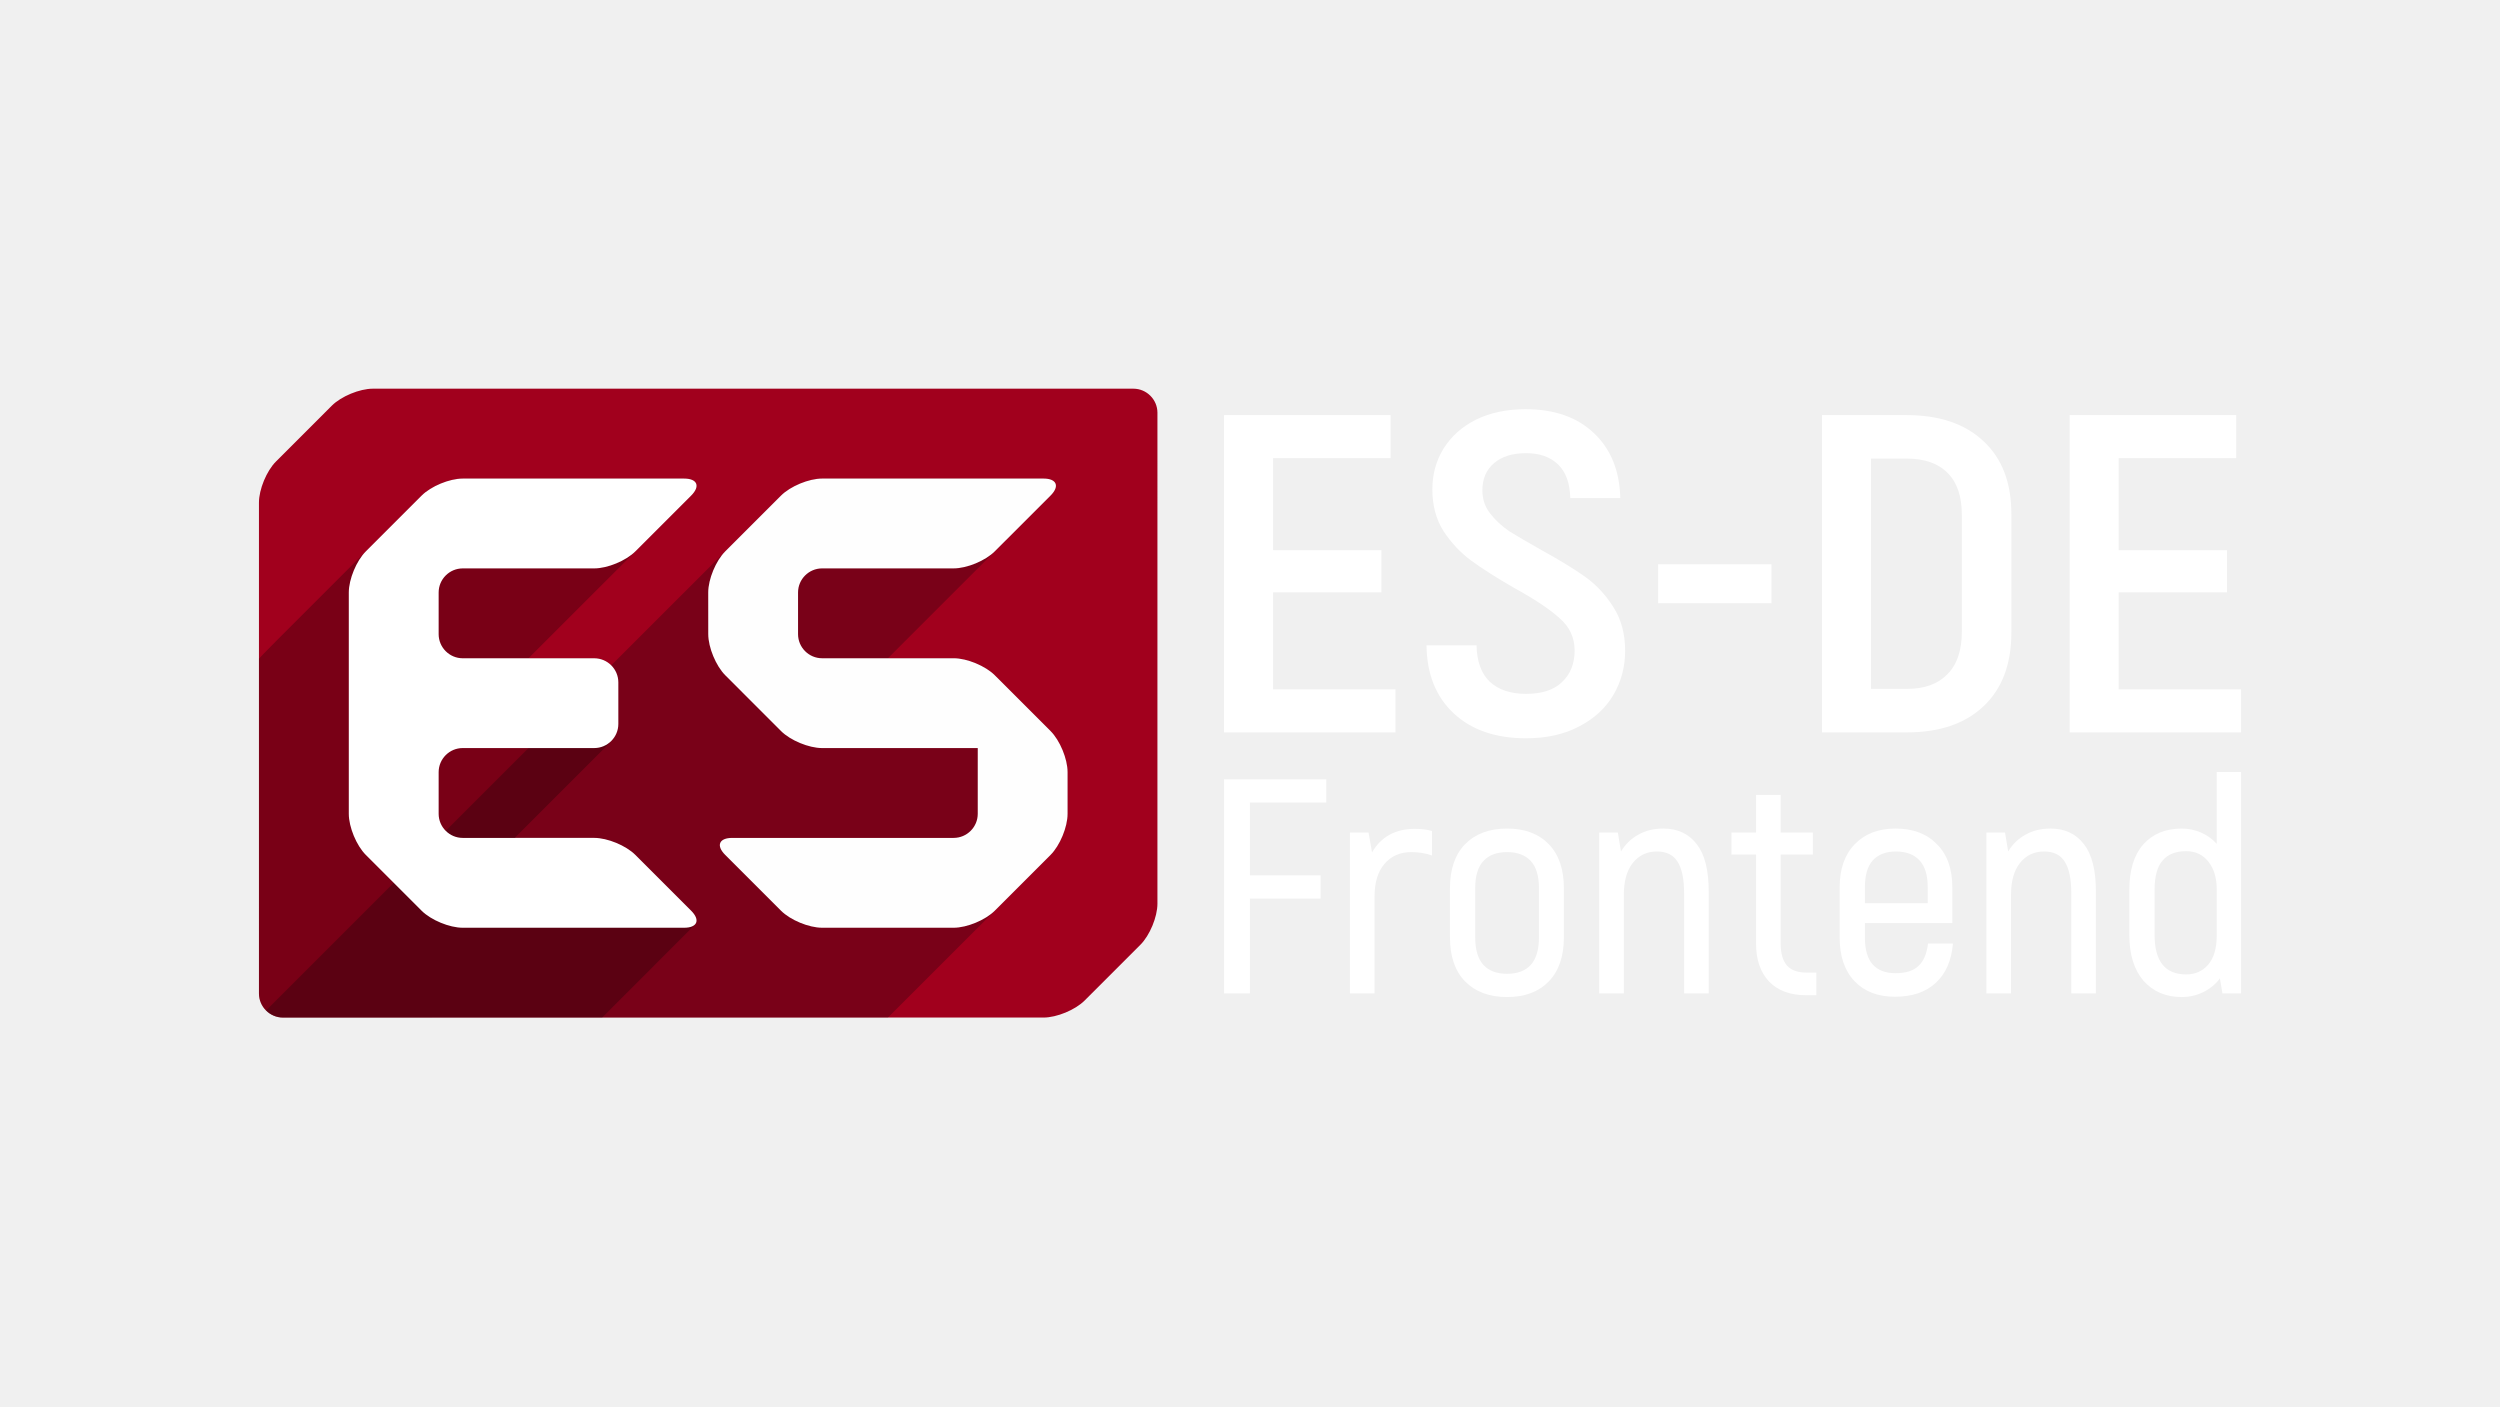
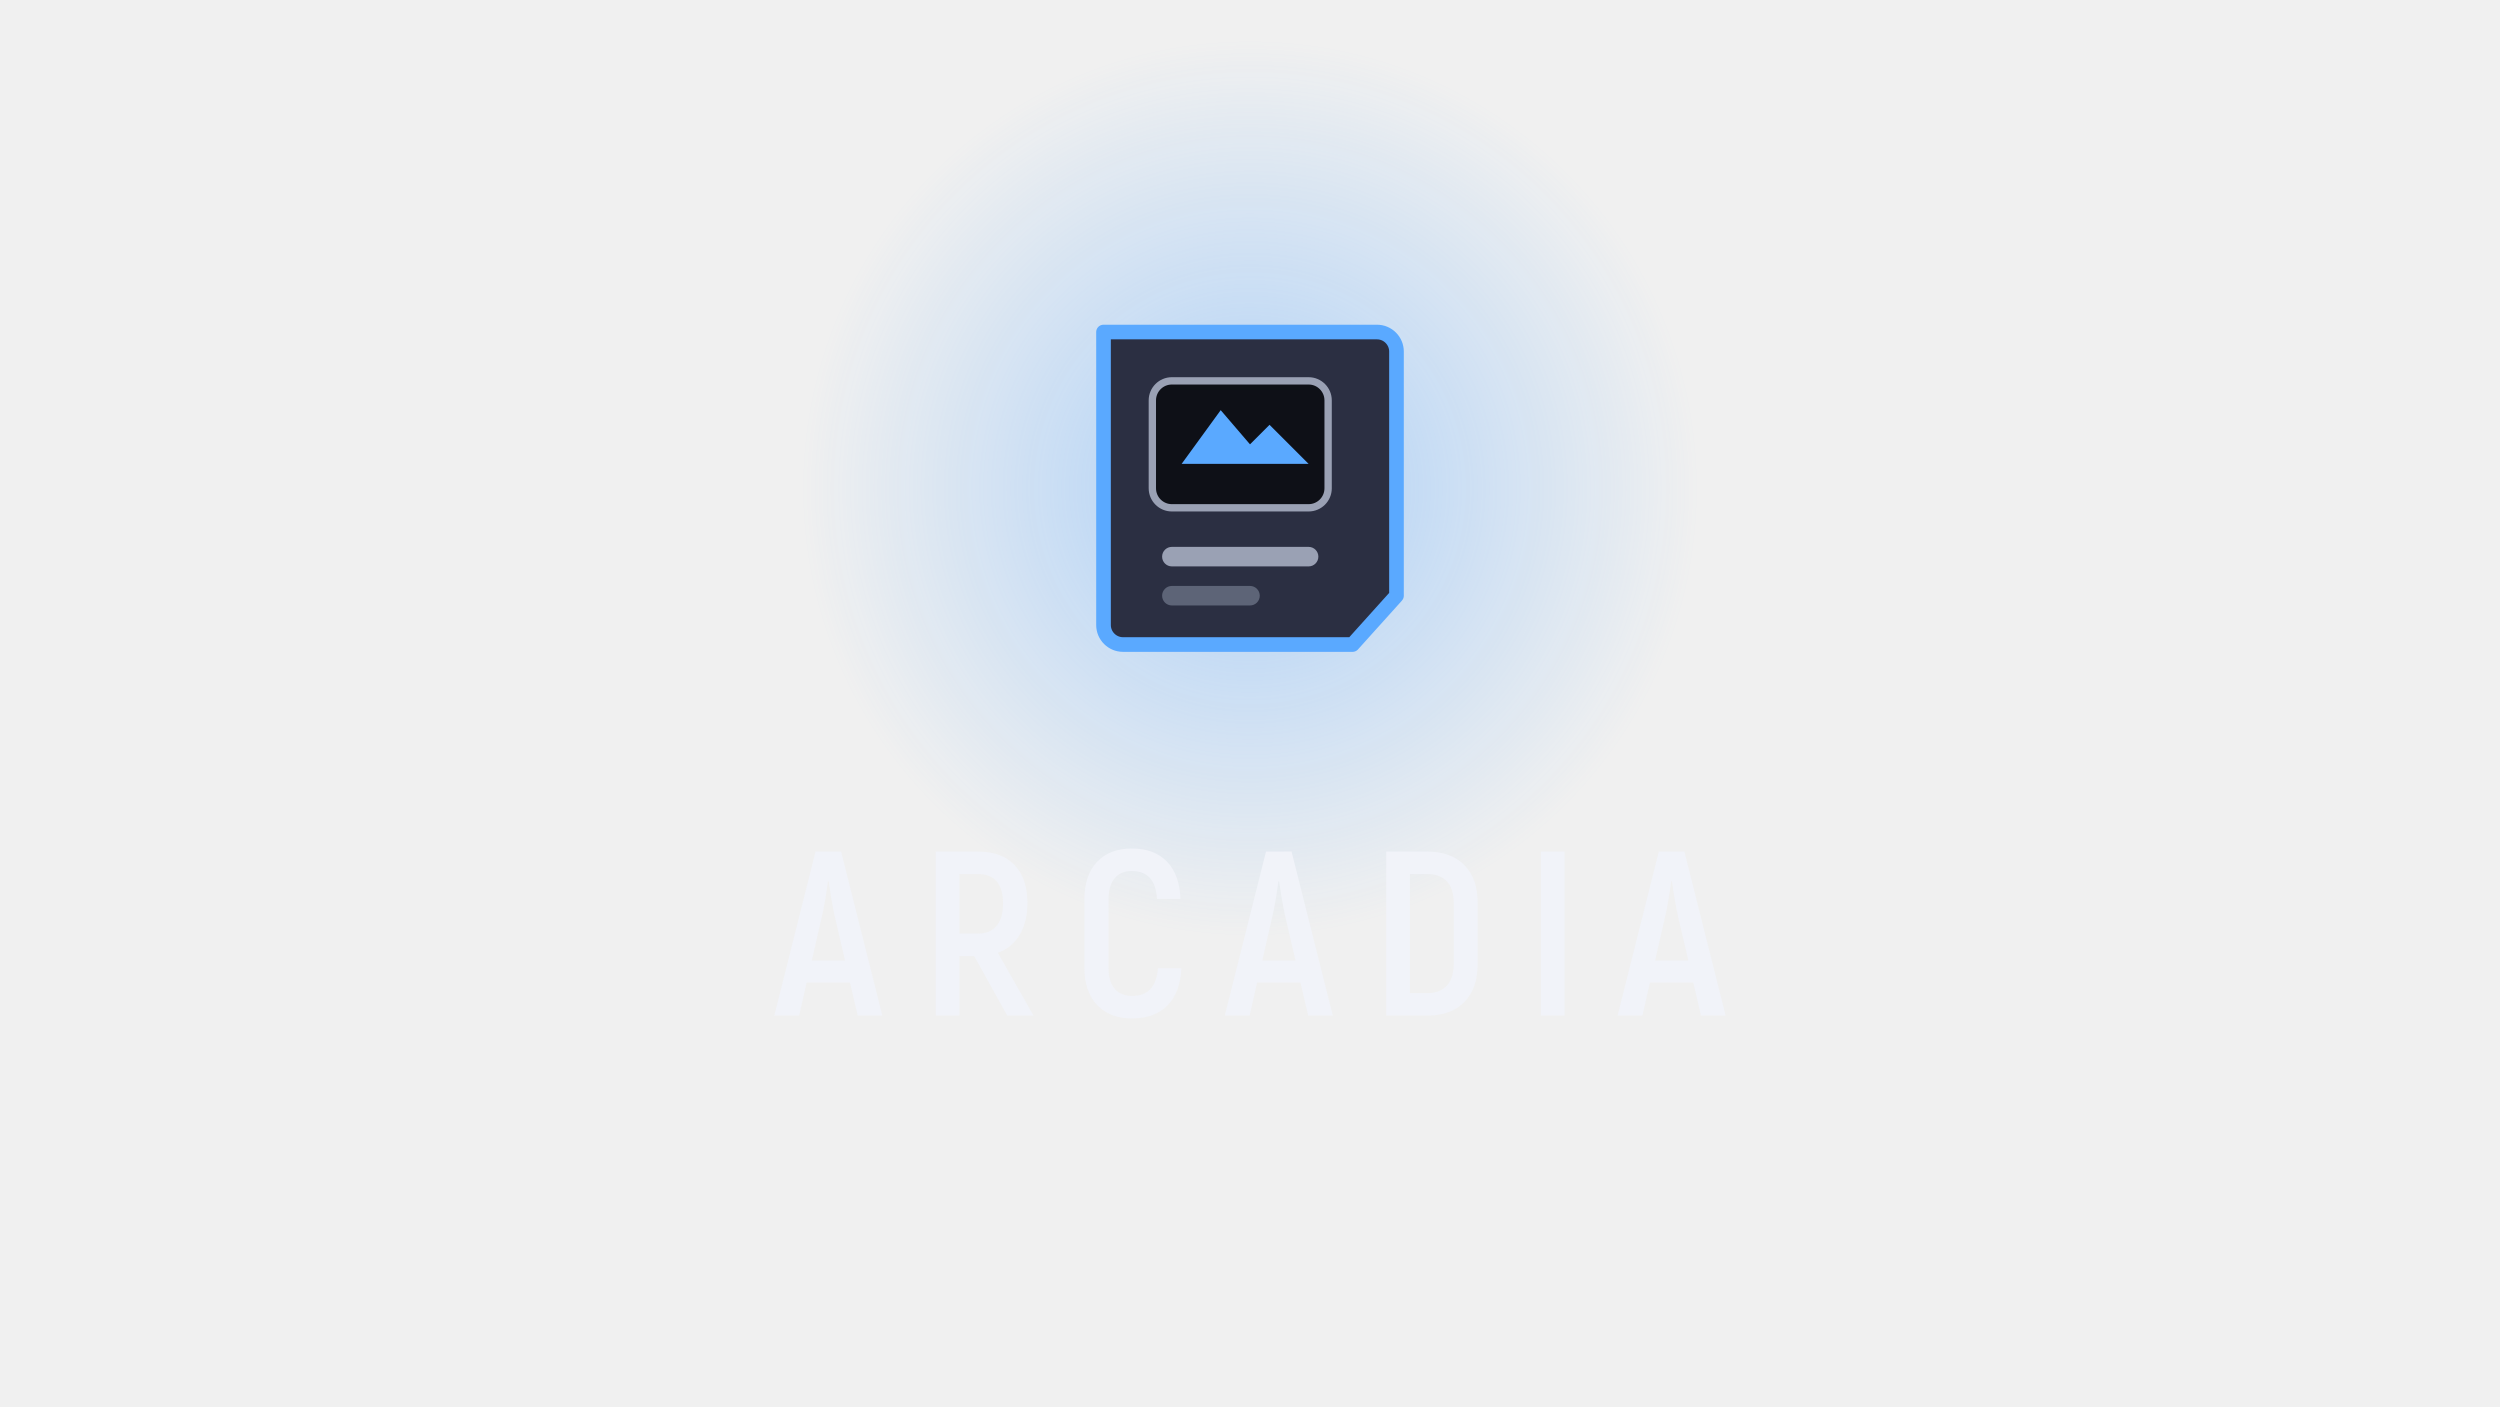
- <svg xmlns="http://www.w3.org/2000/svg" xmlns:xlink="http://www.w3.org/1999/xlink" version="1.1" x="0px" y="0px" width="1280px" height="720px" viewBox="0 0 1280 720" enable-background="new 0 0 1280 720" xml:space="preserve" id="svg80">
-   <defs id="defs84">
-     <rect x="1146.356" y="602.183" width="537.425" height="422.159" id="rect93041" />
-     <rect x="-29.127" y="-24.525" width="50.36" height="97.322" id="rect39783" />
-     <rect x="-7.203" y="-224.854" width="290.623" height="207.475" id="rect38611" />
-     <linearGradient y2="227.338" x2="323.802" y1="542.322" x1="118.312" gradientUnits="userSpaceOnUse" id="SVGID_1_">
-       <stop id="stop17" style="stop-color:#004E73" offset="0" />
-       <stop id="stop19" style="stop-color:#00A1B0" offset="1" />
-     </linearGradient>
-     <linearGradient y2="288.386" x2="399.8" y1="540.373" x1="144.813" gradientUnits="userSpaceOnUse" id="SVGID_2_">
-       <stop id="stop26" style="stop-color:#D3D3D3" offset="0.308" />
-       <stop id="stop28" style="stop-color:#FFFFFF" offset="0.675" />
-     </linearGradient>
-     <linearGradient y2="213.967" x2="326.257" y1="465.954" x1="71.27" gradientUnits="userSpaceOnUse" id="SVGID_3_" xlink:href="#SVGID_2_">
-       <stop id="stop37" style="stop-color:#D3D3D3" offset="0.308" />
-       <stop id="stop39" style="stop-color:#FFFFFF" offset="0.675" />
-     </linearGradient>
+ <svg xmlns="http://www.w3.org/2000/svg" width="1280" height="720" viewBox="0 0 1280 720">
+   <defs>
+     <radialGradient id="glow" cx="0.5" cy="0.5" r="0.5">
+       <stop offset="0" stop-color="#5aa9ff" stop-opacity="0.45" />
+       <stop offset="1" stop-color="#5aa9ff" stop-opacity="0" />
+     </radialGradient>
  </defs>
-   <g id="Layer_2">
- </g>
-   <g id="Layer_3">
- </g>
-   <text xml:space="preserve" id="text38609" style="font-size:40px;line-height:1.25;font-family:Akrobat;-inkscape-font-specification:Akrobat;text-align:center;letter-spacing:0px;word-spacing:0px;white-space:pre;shape-inside:url(#rect38611);display:inline" />
-   <text xml:space="preserve" id="text39781" style="font-size:40px;line-height:1.25;font-family:Akrobat;-inkscape-font-specification:Akrobat;text-align:center;letter-spacing:0px;word-spacing:0px;white-space:pre;shape-inside:url(#rect39783);display:inline" />
-   <text xml:space="preserve" id="text93039" style="font-size:40px;line-height:1.25;font-family:Akrobat;-inkscape-font-specification:Akrobat;text-align:center;letter-spacing:0px;word-spacing:0px;white-space:pre;shape-inside:url(#rect93041);display:inline" />
-   <g id="g5" transform="matrix(0.6901615,0,0,0.6901615,163.5872,785.8139)">
-     <g id="g897-8-7" transform="matrix(1.607975,0,0,1.607975,-72.26027,-1227.87)">
-       <path d="M 431.529,442.097 Z" id="path3-3-5" style="fill:#c90012" />
-       <path d="M 431.529,359.216 Z" id="path5-1-3" style="fill:#c90012" />
-       <path d="M 431.529,276.306 Z" id="path7-8-5" style="fill:#c90012" />
-       <path d="M 431.529,317.753 Z" id="path9-9-6" style="fill:#c90012" />
-       <path d="M 431.529,483.544 Z" id="path11-6-2" style="fill:#c90012" />
-       <path d="M 431.529,400.642 Z" id="path13-4-9" style="fill:#c90012" />
-       <path d="M 431.529,234.842 Z" id="path15-3-1" style="fill:#c90012" />
-       <path d="m 431.529,245.951 c 0,-6.11 -4.999,-11.108 -11.105,-11.108 H 69.563 c -6.112,0 -14.644,3.534 -18.963,7.855 L 24.855,268.443 C 20.533,272.764 17,281.296 17,287.406 v 226.468 c 0,6.111 4.999,11.109 11.106,11.109 h 350.86 c 6.107,0 14.644,-3.535 18.963,-7.854 l 25.741,-25.736 c 4.32,-4.316 7.854,-12.853 7.854,-18.965 z" id="path22-3-2" style="fill:#a1001d;fill-opacity:1" />
-       <path enable-background="new    " d="M 382.22,392.789 356.491,367.06 c -4.319,-4.318 -12.854,-7.854 -18.963,-7.853 H 318.28 c -6.112,0.001 -11.11,0.001 -11.11,0.001 0,0 3.532,-3.534 7.854,-7.855 L 382.22,284.16 c 4.32,-4.321 2.854,-7.855 -3.253,-7.855 H 276.832 c -6.111,0 -14.643,3.534 -18.963,7.855 L 25.142,516.86 c -1.825,1.821 -3.517,3.514 -4.871,4.866 2.012,2.011 4.786,3.259 7.836,3.259 0.005,0 0.01,0 0.016,0 h 99.953 167.988 c 6.111,0 11.122,-0.013 11.133,-0.023 0.015,-0.016 3.559,-3.562 7.88,-7.88 l 67.144,-67.132 c 4.32,-4.316 7.854,-12.853 7.854,-18.963 v -19.235 c -0.002,-6.112 -3.535,-14.648 -7.855,-18.963 z" id="path24-3-7" style="opacity:0.25;fill:#000406;fill-opacity:1" />
-       <path d="m 276.824,400.649 c -6.108,0 -14.643,-3.536 -18.96,-7.857 l -25.71,-25.718 c -4.321,-4.321 -7.857,-12.855 -7.865,-18.966 l -0.012,-19.246 c -0.008,-6.11 3.525,-14.643 7.846,-18.964 l 25.741,-25.737 c 4.321,-4.321 12.852,-7.855 18.963,-7.855 h 102.14 c 6.107,0 7.573,3.534 3.253,7.855 l -25.741,25.737 c -4.32,4.321 -12.852,7.855 -18.963,7.855 h -60.688 c -6.112,0 -11.11,4.998 -11.11,11.108 v 19.246 c 0,6.11 4.998,11.108 11.106,11.106 l 60.702,-0.007 c 6.107,-0.002 14.644,3.533 18.963,7.853 l 25.729,25.729 c 4.32,4.314 7.854,12.851 7.854,18.963 v 19.235 c 0,6.109 -3.532,14.646 -7.854,18.963 l -25.74,25.74 c -4.321,4.316 -12.853,7.854 -18.964,7.854 h -60.688 c -6.112,0 -14.643,-3.536 -18.963,-7.854 l -25.741,-25.74 c -4.32,-4.316 -2.858,-7.854 3.253,-7.854 h 102.14 c 6.112,0 11.11,-4.998 11.11,-11.108 V 411.75 c 0,-6.112 0,-11.11 0.003,-11.11 0.004,0 -4.994,0 -11.103,0 z" id="path31-8-0" style="fill:#fefefe;fill-opacity:1" />
-       <g id="g35-6-9" style="opacity:0.25;fill:#000000;fill-opacity:1">
-         <path style="fill:#000000;fill-opacity:1" d="m 17.008,370.877 c 0,-6.109 0,-11.238 0,-11.393 0,-0.155 3.532,-3.818 7.854,-8.138 L 92.047,284.16 c 4.321,-4.321 12.855,-7.855 18.963,-7.855 h 102.15 c 6.108,0 7.574,3.534 3.253,7.855 l -67.197,67.182 c -4.32,4.321 -7.853,7.855 -7.853,7.855 0,0 4.998,0.002 11.11,0.006 l 19.228,0.007 c 6.108,0.004 10.75,4.993 10.318,11.086 l -1.114,15.593 c -0.433,6.092 -1.707,11.997 -2.833,13.122 -1.125,1.125 -5.576,5.58 -9.896,9.896 l -25.201,25.201 c -4.32,4.315 -7.885,7.885 -7.922,7.918 -0.034,0.034 4.933,0.064 11.041,0.062 h 17.979 c 6.108,-0.004 14.784,3.379 19.281,7.519 l 26.836,24.694 c 4.497,4.137 8.181,7.623 8.058,7.75 -0.126,0.126 -3.766,3.762 -8.087,8.083 l -34.827,34.85 -147.212,0.002 c -6.107,0 -11.105,-4.998 -11.105,-11.11 z" id="path33-0-3" />
-       </g>
-       <path d="m 111.01,442.097 c -6.107,0 -11.104,-4.998 -11.104,-11.108 v -19.235 c 0,-6.112 4.998,-11.11 11.104,-11.11 h 60.69 c 6.108,0 11.106,-4.998 11.106,-11.108 V 370.33 c 0,-6.112 -4.998,-11.11 -11.106,-11.11 h -60.69 c -6.107,0 -11.104,-4.998 -11.104,-11.108 v -19.246 c 0,-6.11 4.998,-11.108 11.104,-11.108 h 60.69 c 6.108,0 14.643,-3.534 18.964,-7.854 l 25.749,-25.741 c 4.321,-4.319 2.855,-7.853 -3.253,-7.853 H 111.01 c -6.107,0 -14.643,3.534 -18.963,7.855 L 66.31,309.9 c -4.32,4.321 -7.857,12.854 -7.857,18.964 v 102.125 c 0,6.11 3.537,14.646 7.857,18.963 l 25.737,25.74 c 4.321,4.316 12.855,7.854 18.963,7.854 h 102.143 c 6.112,0 7.574,-3.536 3.253,-7.855 l -25.741,-25.744 c -4.32,-4.321 -12.854,-7.857 -18.964,-7.857 z" id="path42-4-6" style="fill:#ffffff;fill-opacity:1" />
-     </g>
-     <g id="g1679-0" transform="matrix(1.949172,0,0,2.110724,-570.1604,-1337.202)">
-       <g aria-label="ES-DE" transform="matrix(0.9434235,0,0,0.8132334,66.17498,52.48813)" id="text112598-2-6" style="font-size:195.9px;line-height:1.25;font-family:Akrobat;-inkscape-font-specification:Akrobat;text-align:center;letter-spacing:0px;word-spacing:0px;text-anchor:middle;stroke-width:1.02">
-         <path d="m 673.974,349.081 v 18.61 h -69.153 v -137.13 h 67.194 v 18.61 h -47.408 v 39.768 h 43.686 v 18.219 h -43.686 v 41.923 z" style="font-weight:bold;-inkscape-font-specification:'Akrobat Bold';fill:#ffffff" id="path131021-8-2" />
-         <path d="m 726.671,370.238 q -18.415,0 -29.189,-10.774 -10.774,-10.774 -10.97,-29.385 h 20.178 q 0.196,10.383 5.289,15.672 5.289,5.289 14.693,5.289 9.599,0 14.497,-5.093 5.093,-5.093 5.093,-13.713 0,-8.228 -6.073,-13.909 -6.073,-5.877 -18.415,-13.125 -10.774,-6.661 -17.239,-11.754 -6.465,-5.093 -11.166,-12.733 -4.506,-7.64 -4.506,-18.023 0,-9.795 4.506,-17.631 4.702,-8.032 13.125,-12.538 8.62,-4.506 19.982,-4.506 17.435,0 27.622,10.383 10.187,10.383 10.579,28.014 h -20.178 q -0.196,-9.599 -4.897,-14.497 -4.702,-4.897 -12.929,-4.897 -8.228,0 -12.929,4.31 -4.702,4.31 -4.702,11.754 0,5.681 3.134,9.991 3.134,4.31 7.64,7.64 4.702,3.134 13.125,8.228 10.97,6.465 17.631,11.558 6.661,5.093 11.362,13.125 4.702,7.836 4.702,18.806 0,10.383 -4.702,19.002 -4.702,8.62 -13.909,13.713 -9.011,5.093 -21.353,5.093 z" style="font-weight:bold;-inkscape-font-specification:'Akrobat Bold';fill:#ffffff" id="path131023-9-6" />
-         <path d="m 779.955,295.024 h 45.719 v 16.847 h -45.719 z" style="font-weight:bold;-inkscape-font-specification:'Akrobat Bold';fill:#ffffff" id="path131025-3-1" />
-         <path d="m 846.05,230.562 h 34.087 c 13.321,0 23.704,3.787 31.148,11.362 7.444,7.444 11.166,17.892 11.166,31.344 v 51.326 c 0,13.582 -3.722,24.161 -11.166,31.736 -7.444,7.575 -17.762,11.362 -30.952,11.362 h -34.282 z m 34.282,118.324 c 7.052,0 12.472,-2.09 16.26,-6.269 3.918,-4.179 5.877,-10.317 5.877,-18.415 v -50.542 c 0,-7.967 -1.894,-13.974 -5.681,-18.023 -3.787,-4.179 -9.273,-6.269 -16.456,-6.269 h -14.497 v 99.517 z" style="font-weight:bold;-inkscape-font-specification:'Akrobat Bold';fill:#ffffff" id="path131027-6-8" />
-         <path d="m 1015.111,349.081 v 18.61 h -69.153 v -137.13 h 67.194 v 18.61 h -47.408 v 39.768 h 43.686 v 18.219 h -43.686 v 41.923 z" style="font-weight:bold;-inkscape-font-specification:'Akrobat Bold';fill:#ffffff" id="path131029-8-7" />
-       </g>
-       <g aria-label="Frontend" transform="matrix(0.9252944,0,0,0.8280377,786.3962,689.4601)" id="text139082-9" style="font-size:129.795px;line-height:1.25;font-family:Akrobat;-inkscape-font-specification:Akrobat;text-align:center;letter-spacing:0px;word-spacing:0px;text-anchor:middle;stroke-width:0.676">
-         <path d="m -151.055,-378.35 v 30.891 h 29.074 v 9.864 h -29.074 v 40.236 h -10.643 v -90.856 h 42.054 v 9.864 z" style="font-weight:600;-inkscape-font-specification:'Akrobat Semi-Bold';fill:#ffffff" id="path156490-2" />
-         <path d="m -83.173,-367.188 q 4.153,0 7.009,0.909 v 10.384 q -3.894,-1.428 -8.566,-1.428 -6.879,0 -11.033,5.062 -4.024,4.932 -4.024,13.758 v 41.145 h -10.124 v -68.272 h 7.658 l 1.428,8.437 q 5.581,-9.994 17.652,-9.994 z" style="font-weight:600;-inkscape-font-specification:'Akrobat Semi-Bold';fill:#ffffff" id="path156492-0" />
-         <path d="m -45.273,-295.801 q -10.903,0 -17.263,-6.62 -6.23,-6.62 -6.23,-18.69 v -20.897 q 0,-12.071 6.23,-18.69 6.36,-6.62 17.263,-6.62 10.903,0 17.133,6.62 6.23,6.62 6.23,18.69 v 20.897 q 0,12.071 -6.23,18.69 -6.23,6.62 -17.133,6.62 z m 0,-9.864 q 6.36,0 9.735,-3.764 3.375,-3.894 3.375,-11.682 v -20.897 q 0,-7.788 -3.375,-11.552 -3.375,-3.764 -9.735,-3.764 -6.36,0 -9.735,3.764 -3.375,3.764 -3.375,11.552 v 20.897 q 0,7.788 3.375,11.682 3.375,3.764 9.735,3.764 z" style="font-weight:600;-inkscape-font-specification:'Akrobat Semi-Bold';fill:#ffffff" id="path156494-2" />
-         <path d="m 18.976,-367.318 q 8.826,0 13.758,6.62 4.932,6.49 4.932,20.118 v 43.222 H 27.542 v -42.443 q 0,-9.215 -2.726,-13.499 -2.596,-4.283 -8.437,-4.283 -6.23,0 -9.994,4.932 -3.634,4.802 -3.634,13.499 v 41.794 H -7.373 v -68.272 h 7.658 l 1.298,8.047 q 2.726,-4.673 7.139,-7.139 4.413,-2.596 10.254,-2.596 z" style="font-weight:600;-inkscape-font-specification:'Akrobat Semi-Bold';fill:#ffffff" id="path156496-3" />
-         <path d="m 81.926,-306.184 v 9.605 h -4.283 q -9.735,0 -15.186,-5.841 -5.322,-5.841 -5.322,-16.095 v -37.77 h -10.124 v -9.345 h 10.124 v -15.965 h 10.124 v 15.965 h 13.239 v 9.345 H 67.259 v 37.77 q 0,6.23 2.596,9.345 2.596,2.985 8.047,2.985 z" style="font-weight:600;-inkscape-font-specification:'Akrobat Semi-Bold';fill:#ffffff" id="path156498-7" />
-         <path d="m 138.127,-318.515 q -0.909,10.903 -7.139,16.744 -6.1,5.841 -16.744,5.841 -10.513,0 -16.614,-6.62 -6.1,-6.62 -6.1,-18.431 v -21.416 q 0,-11.682 6.23,-18.301 6.23,-6.62 16.744,-6.62 10.773,0 17.003,6.62 6.36,6.49 6.36,18.301 v 15.186 h -35.953 v 6.23 q 0,7.658 3.245,11.422 3.245,3.634 9.345,3.634 6.23,0 9.345,-2.985 3.245,-2.985 4.024,-9.605 z m -23.493,-39.068 q -6.1,0 -9.475,3.764 -3.245,3.764 -3.245,11.292 v 6.879 h 25.829 v -6.879 q 0,-7.528 -3.375,-11.292 -3.375,-3.764 -9.735,-3.764 z" style="font-weight:600;-inkscape-font-specification:'Akrobat Semi-Bold';fill:#ffffff" id="path156500-5" />
-         <path d="m 178.234,-367.318 q 8.826,0 13.758,6.62 4.932,6.49 4.932,20.118 v 43.222 h -10.124 v -42.443 q 0,-9.215 -2.726,-13.499 -2.596,-4.283 -8.437,-4.283 -6.23,0 -9.994,4.932 -3.634,4.802 -3.634,13.499 v 41.794 h -10.124 v -68.272 h 7.658 l 1.298,8.047 q 2.726,-4.673 7.139,-7.139 4.413,-2.596 10.254,-2.596 z" style="font-weight:600;-inkscape-font-specification:'Akrobat Semi-Bold';fill:#ffffff" id="path156502-9" />
-         <path d="m 256.63,-391.33 v 93.972 h -7.658 l -1.038,-6.36 q -2.596,3.634 -6.879,5.841 -4.153,2.077 -8.826,2.077 -9.735,0 -15.705,-6.879 -5.841,-7.009 -5.841,-19.469 v -19.21 q 0,-12.46 5.711,-19.21 5.841,-6.749 15.835,-6.749 4.153,0 7.918,1.687 3.764,1.687 6.49,4.802 v -30.502 z m -9.994,49.971 q 0,-7.398 -3.375,-11.811 -3.375,-4.543 -9.215,-4.543 -6.49,0 -9.735,4.024 -3.245,3.894 -3.245,12.331 v 19.21 q 0,16.744 12.979,16.744 5.581,0 9.086,-4.153 3.504,-4.283 3.504,-12.46 z" style="font-weight:600;-inkscape-font-specification:'Akrobat Semi-Bold';fill:#ffffff" id="path156504-2" />
-       </g>
-     </g>
+   <circle cx="640" cy="250" r="230" fill="url(#glow)" />
+   <g transform="translate(475 90) scale(1.25)">
+     <path d="M72 64h112a8 8 0 0 1 8 8v100l-18 20H80a8 8 0 0 1-8-8z" fill="#2b2f42" stroke="#5aa9ff" stroke-width="6" stroke-linejoin="round" />
+     <rect x="92" y="84" width="72" height="52" rx="8" fill="#0e1017" stroke="#9aa1b4" stroke-width="3" />
+     <path d="M104 118l16-22 12 14 8-8 16 16z" fill="#5aa9ff" />
+     <rect x="96" y="152" width="64" height="8" rx="4" fill="#9aa1b4" />
+     <rect x="96" y="168" width="40" height="8" rx="4" fill="#5d6477" />
  </g>
+   <path transform="translate(395.6 520)" fill="#f1f3f9" d="M39.6 -16.92H17.4L13.56 0.0H0.84L21.96 -84.0H35.04L56.16 0.0H43.56ZM37.08 -28.2 31.8 -50.76Q30.0 -59.16 28.68 -68.76H28.32Q26.76 -57.36 25.2 -50.76L20.04 -28.2Z M103.2 -30.48H95.64V0.0H83.52V-84.0H105.24Q117.24 -84.0 123.84 -77.1Q130.44 -70.2 130.44 -57.72Q130.44 -48.0 126.48 -41.4Q122.52 -34.8 115.32 -32.16L133.56 0.0H120.12ZM95.64 -42.0H105.0Q111.36 -42.0 114.66 -45.96Q117.96 -49.92 117.96 -57.48Q117.96 -64.92 114.72 -68.7Q111.48 -72.48 105.12 -72.48H95.64Z M159.6 -24.72V-59.28Q159.6 -71.88 166.08 -78.72Q172.56 -85.56 183.84 -85.56Q195.36 -85.56 201.84 -78.9Q208.32 -72.24 208.8 -59.76H196.8Q196.32 -67.08 193.08 -70.56Q189.84 -74.04 183.72 -74.04Q178.2 -74.04 175.08 -70.32Q171.96 -66.6 171.96 -59.28V-24.72Q171.96 -17.4 175.14 -13.74Q178.32 -10.08 183.96 -10.08Q190.08 -10.08 193.38 -13.56Q196.68 -17.04 197.28 -24.24H209.28Q208.68 -11.88 202.14 -5.22Q195.6 1.44 183.96 1.44Q172.68 1.44 166.14 -5.4Q159.6 -12.24 159.6 -24.72Z M270.24 -16.92H248.04L244.2 0.0H231.48L252.6 -84.0H265.68L286.8 0.0H274.2ZM267.72 -28.2 262.44 -50.76Q260.64 -59.16 259.32 -68.76H258.96Q257.4 -57.36 255.84 -50.76L250.68 -28.2Z M314.16 -84.0H335.04Q347.28 -84.0 354.12 -77.1Q360.96 -70.2 360.96 -57.84V-26.4Q360.96 -13.92 354.12 -6.96Q347.28 0.0 335.16 0.0H314.16ZM335.16 -11.52Q341.64 -11.52 345.18 -15.36Q348.72 -19.2 348.72 -26.64V-57.6Q348.72 -64.92 345.24 -68.7Q341.76 -72.48 335.16 -72.48H326.28V-11.52Z M393.36 -84.0H405.48V0.0H393.36Z M471.36 -16.92H449.16L445.32 0.0H432.6L453.72 -84.0H466.8L487.92 0.0H475.32ZM468.84 -28.2 463.56 -50.76Q461.76 -59.16 460.44 -68.76H460.08Q458.52 -57.36 456.96 -50.76L451.8 -28.2Z" />
</svg>
